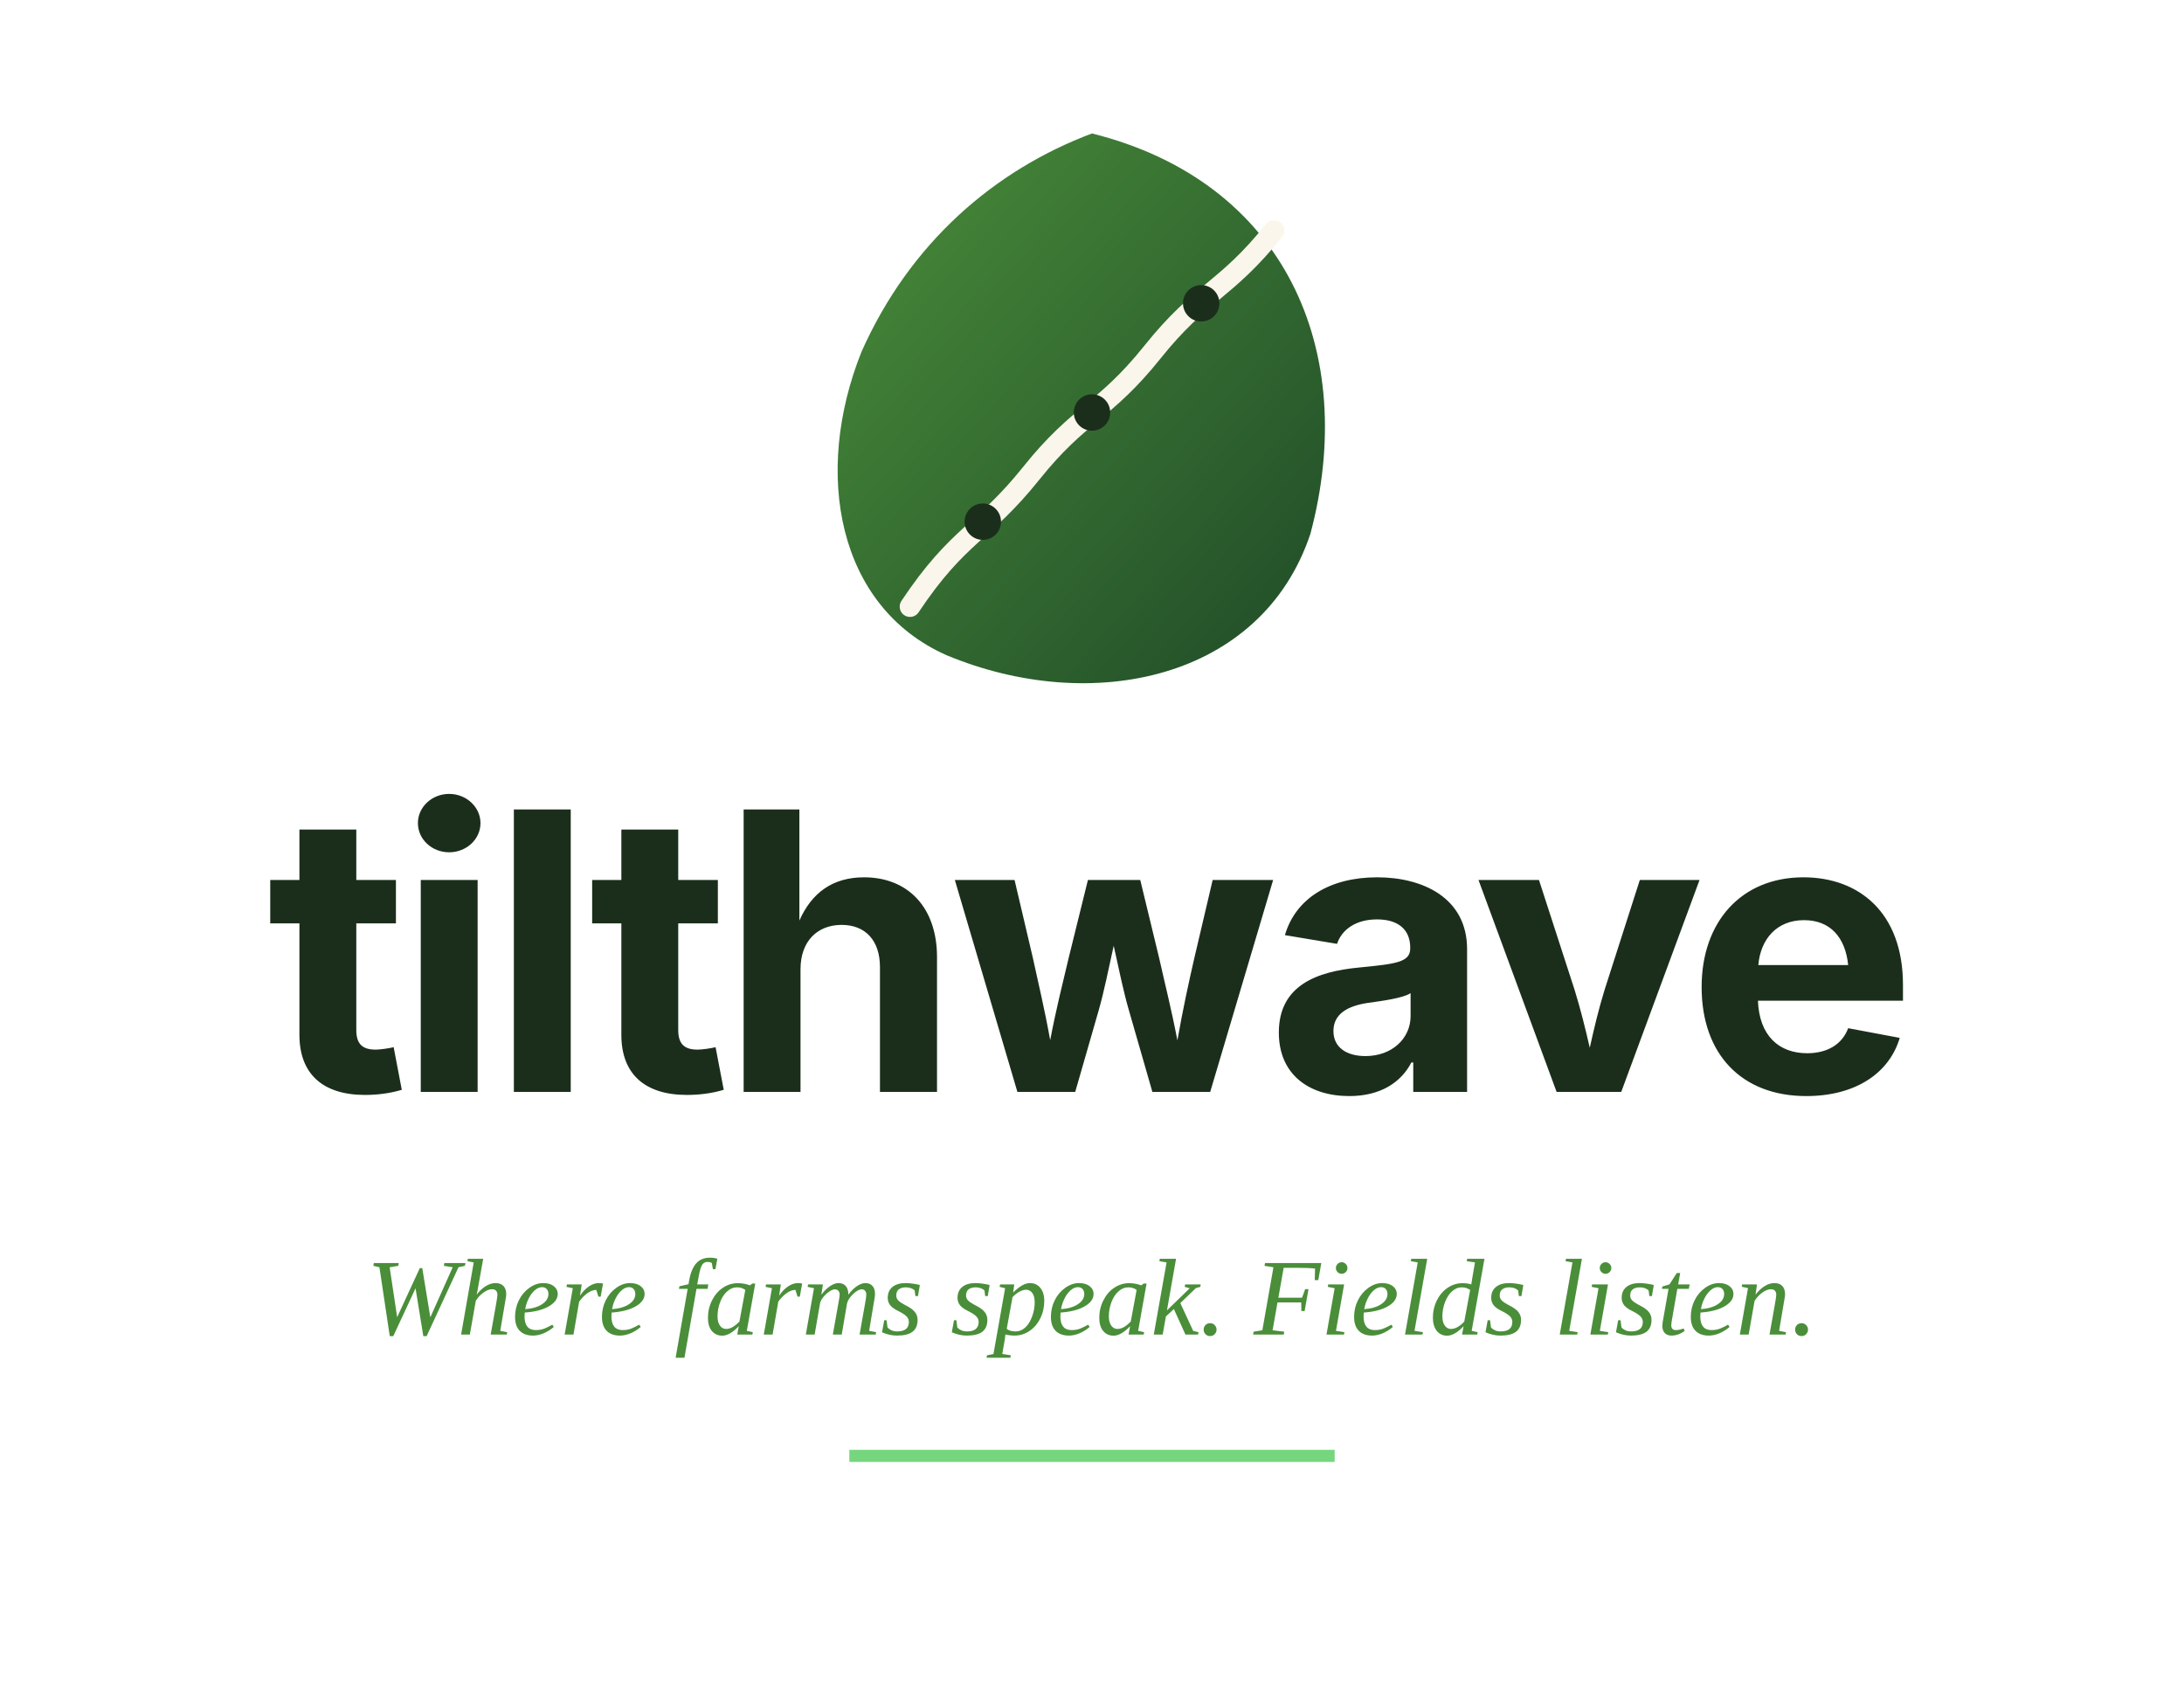
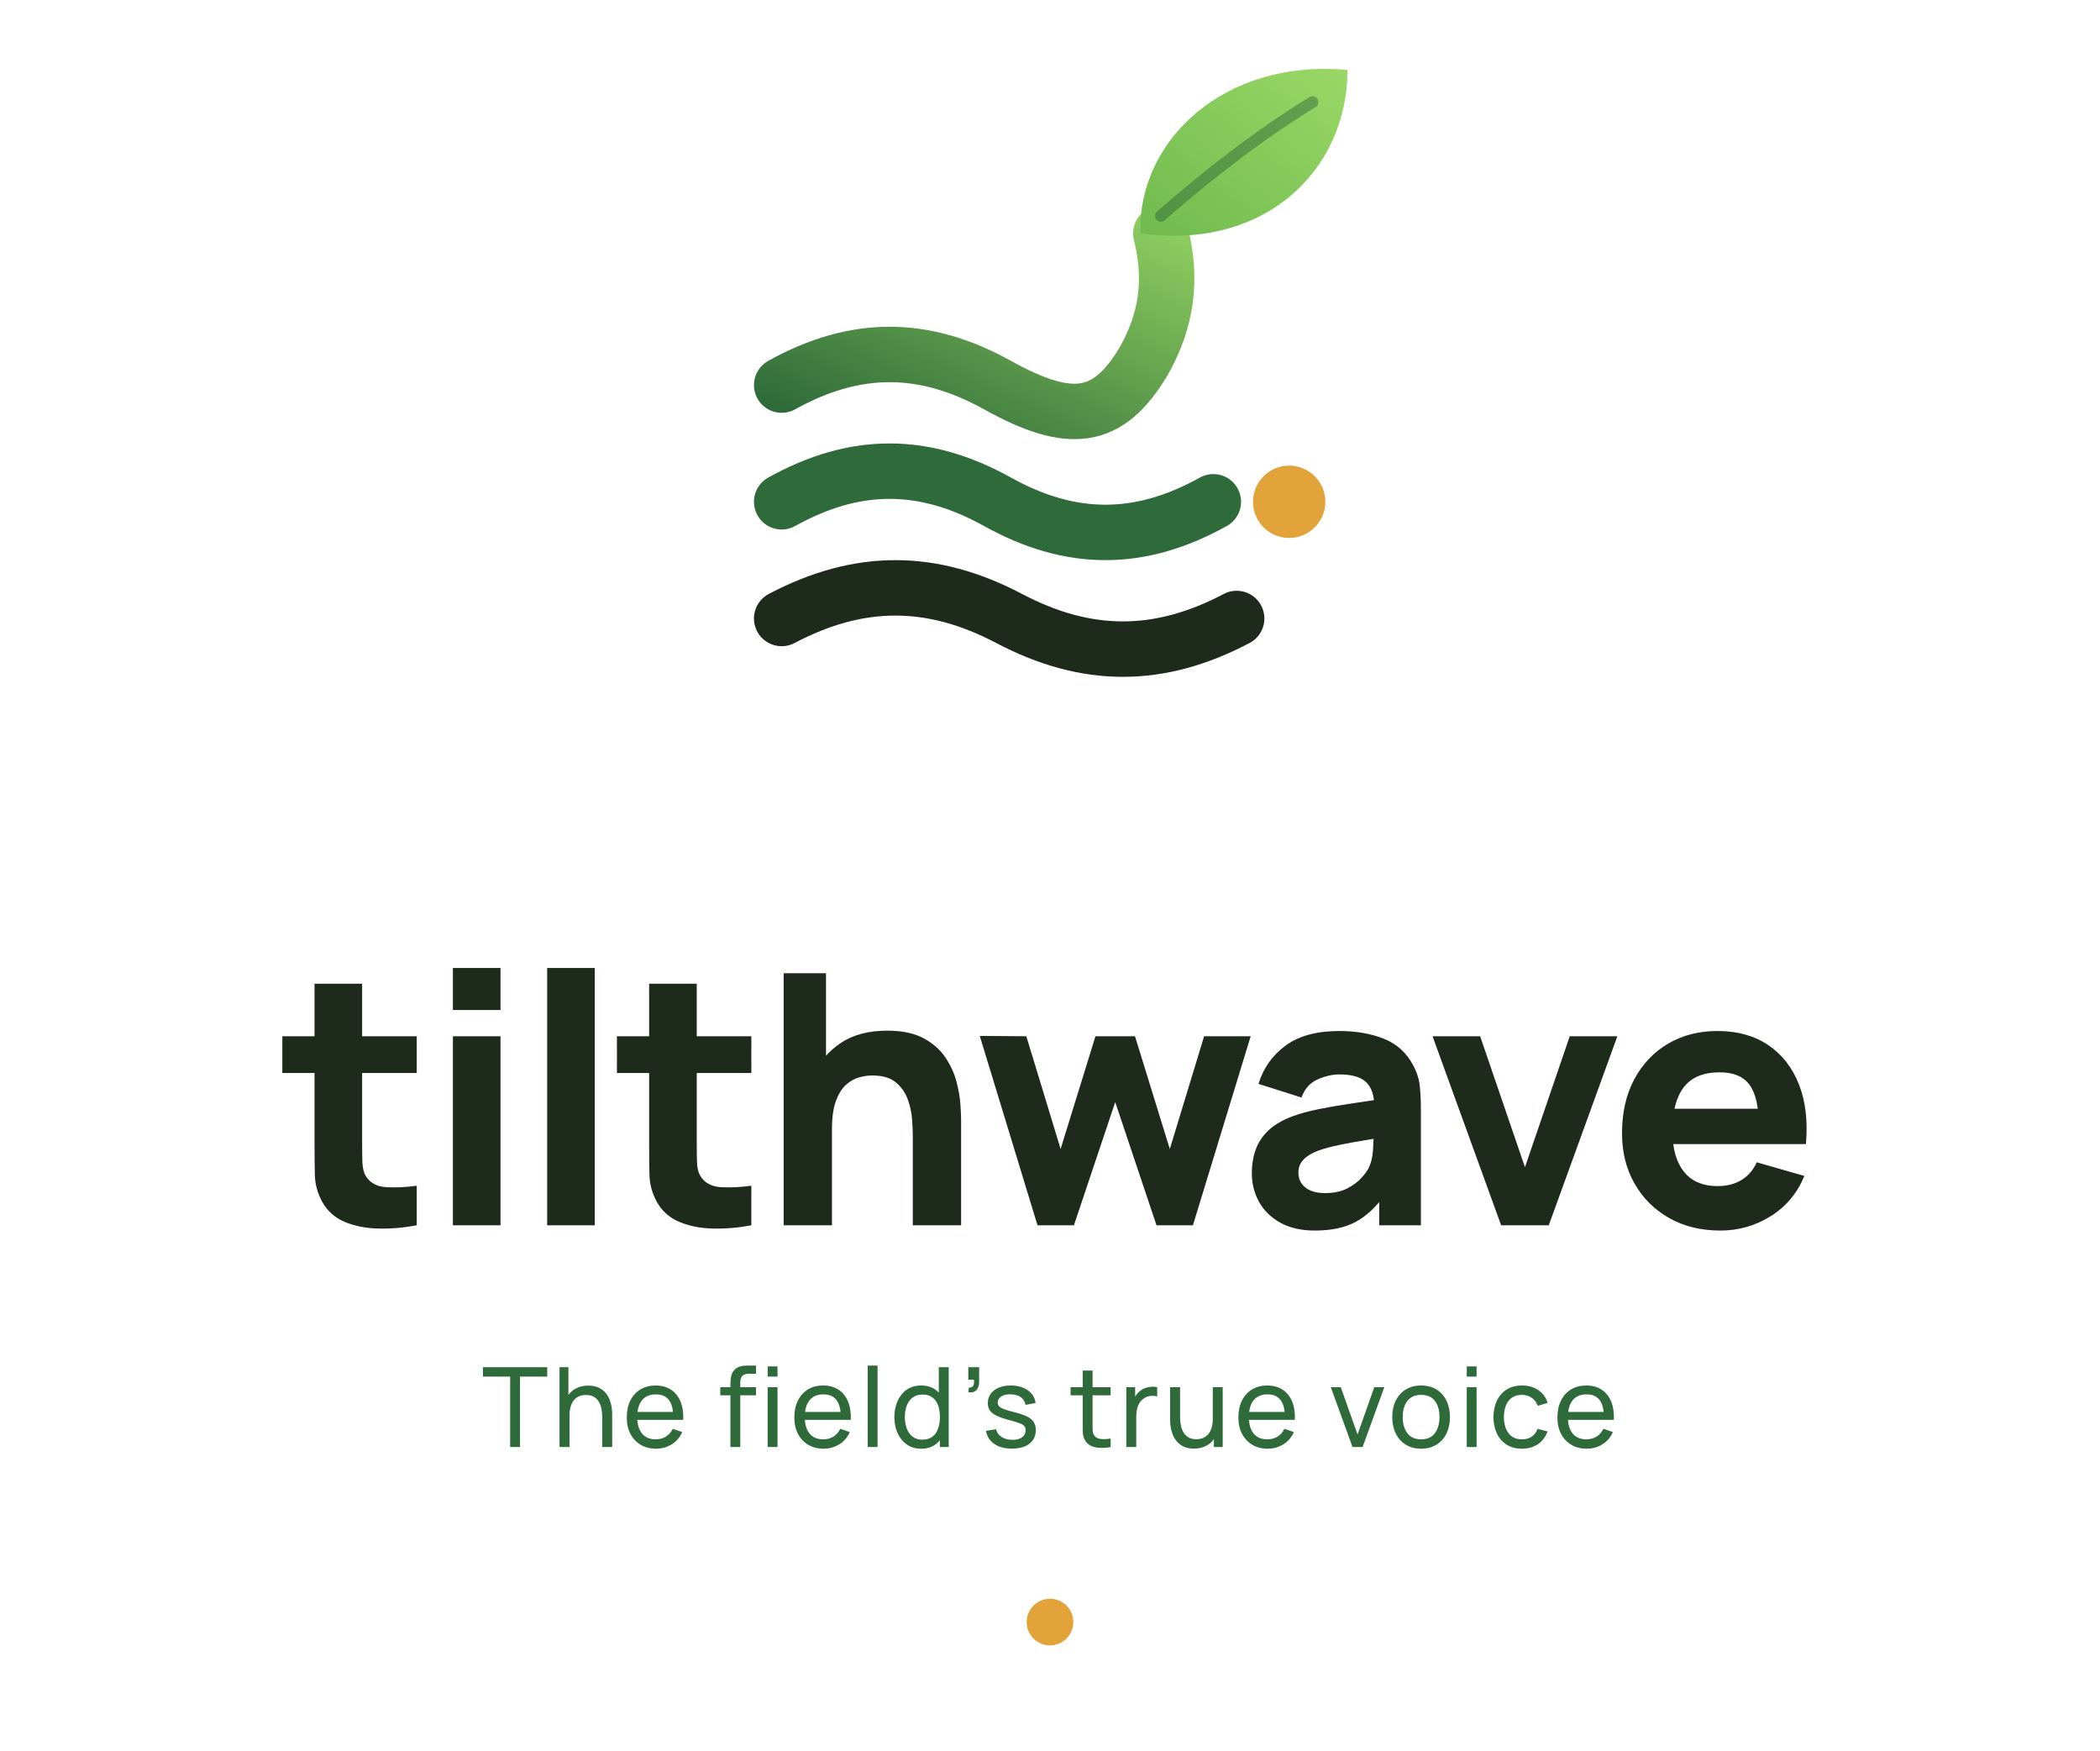
- <svg xmlns="http://www.w3.org/2000/svg" viewBox="0 0 360 280" width="360" height="280" role="img" aria-label="Tilthwave stacked lockup">
+ <svg xmlns="http://www.w3.org/2000/svg" viewBox="0 0 360 300" width="360" height="300" role="img" aria-label="Tilthwave stacked lockup">
  <defs>
-     <linearGradient id="stLeaf" x1="0" y1="0" x2="1" y2="1">
-       <stop offset="0%" stop-color="#4A8E3A" />
-       <stop offset="100%" stop-color="#1F4A28" />
+     <linearGradient id="twShoot" x1="0" y1="1" x2="1" y2="0">
+       <stop offset="0%" stop-color="#2F6B3A" />
+       <stop offset="100%" stop-color="#8CCB5E" />
+     </linearGradient>
+     <linearGradient id="twLeaf" x1="0" y1="1" x2="1" y2="0">
+       <stop offset="0%" stop-color="#6FBA4E" />
+       <stop offset="100%" stop-color="#9AD866" />
    </linearGradient>
  </defs>
-   <g transform="translate(120,18)">
-     <path d="M60 4              C 92 12, 104 40, 96 70              C 88 94, 60 100, 36 90              C 18 82, 14 60, 22 40              C 30 22, 44 10, 60 4 Z" fill="url(#stLeaf)" />
-     <path d="M30 82              C 38 70, 42 70, 50 60              C 58 50, 62 50, 70 40              C 78 30, 82 30, 90 20" stroke="#FAF6EC" stroke-width="3.4" stroke-linecap="round" fill="none" />
-     <circle cx="42" cy="68" r="3" fill="#1B2E1B" />
-     <circle cx="60" cy="50" r="3" fill="#1B2E1B" />
-     <circle cx="78" cy="32" r="3" fill="#1B2E1B" />
+   <g transform="translate(120.0,6)">
+     <g fill="none" stroke-linecap="round" stroke-linejoin="round" stroke-width="9.5">
+       <path d="M14 100 C 27.3 93, 39.7 93, 53.0 100 S 78.7 107, 92 100" stroke="#1E2A1C" />
+       <path d="M14 80 C 26.6 73, 38.4 73, 51.0 80 S 75.4 87, 88 80" stroke="#2F6B3A" />
+       <path d="M14 60 C 26.6 53, 38.4 53, 51 60 S 70 66, 76 56 C 80 49, 81 42, 79 34" stroke="url(#twShoot)" />
+     </g>
+     <path d="M75.5 34 C 75 18, 90 4, 111 6 C 111 23, 97 37, 75.5 34 Z" fill="url(#twLeaf)" />
+     <path d="M79 31 C 87 24, 96 17, 105 11.5" stroke="#2F6B3A" stroke-width="2" stroke-linecap="round" fill="none" opacity="0.5" />
+     <circle cx="101" cy="80" r="6.2" fill="#E3A33B" />
  </g>
-   <text x="180" y="180" text-anchor="middle" font-family="Inter, 'Helvetica Neue', Arial, system-ui, sans-serif" font-size="64" font-weight="700" letter-spacing="-2" fill="#1B2E1B">tilthwave</text>
-   <text x="180" y="220" text-anchor="middle" font-family="Georgia, 'Times New Roman', serif" font-size="18" font-style="italic" fill="#4A8E3A">
-     Where farms speak. Fields listen.
-   </text>
-   <line x1="140" y1="240" x2="220" y2="240" stroke="#76D67E" stroke-width="2" />
+   <path transform="translate(47.8,210)" d="M23.64 0.0Q20.28 0.63 17.055 0.555Q13.83 0.48 11.295 -0.585Q8.76 -1.65 7.44 -4.02Q6.24 -6.24 6.18 -8.535Q6.12 -10.83 6.12 -13.74V-41.4H14.28V-14.22Q14.28 -12.33 14.325 -10.815Q14.37 -9.3 14.94 -8.4Q16.02 -6.69 18.39 -6.54Q20.76 -6.39 23.64 -6.78ZM0.6 -26.1V-32.4H23.64V-26.1Z M29.84 -36.9V-44.1H38.0V-36.9ZM29.84 0.0V-32.4H38.0V0.0Z M46 0.0V-44.1H54.16V0.0Z M81.0 0.0Q77.64 0.63 74.415 0.555Q71.19 0.48 68.655 -0.585Q66.12 -1.65 64.8 -4.02Q63.6 -6.24 63.54 -8.535Q63.48 -10.83 63.48 -13.74V-41.4H71.64V-14.22Q71.64 -12.33 71.685 -10.815Q71.73 -9.3 72.3 -8.4Q73.38 -6.69 75.75 -6.54Q78.12 -6.39 81.0 -6.78ZM57.96 -26.1V-32.4H81.0V-26.1Z M108.68 0.0V-15.3Q108.68 -16.41 108.56 -18.135Q108.44 -19.86 107.81 -21.6Q107.18 -23.34 105.755 -24.51Q104.33 -25.68 101.72 -25.68Q100.67 -25.68 99.47 -25.35Q98.27 -25.02 97.22 -24.075Q96.17 -23.13 95.495 -21.3Q94.82 -19.47 94.82 -16.44L90.14 -18.66Q90.14 -22.5 91.7 -25.86Q93.26 -29.22 96.395 -31.29Q99.53 -33.36 104.3 -33.36Q108.11 -33.36 110.51 -32.07Q112.91 -30.78 114.245 -28.8Q115.58 -26.82 116.15 -24.675Q116.72 -22.53 116.84 -20.76Q116.96 -18.99 116.96 -18.18V0.0ZM86.54 0.0V-43.2H93.8V-21.0H94.82V0.0Z M130.06 0.0 120.16 -32.46 128.14 -32.4 134.02 -13.08 139.99 -32.4H146.77L152.74 -13.08L158.62 -32.4H166.6L156.7 0.0H150.46L143.38 -21.12L136.3 0.0Z M177.6 0.9Q174.12 0.9 171.705 -0.435Q169.29 -1.77 168.045 -4.005Q166.8 -6.24 166.8 -8.94Q166.8 -11.19 167.49 -13.05Q168.18 -14.91 169.725 -16.335Q171.27 -17.76 173.88 -18.72Q175.68 -19.38 178.17 -19.89Q180.66 -20.4 183.81 -20.865Q186.96 -21.33 190.74 -21.9L187.8 -20.28Q187.8 -23.16 186.42 -24.51Q185.04 -25.86 181.8 -25.86Q180 -25.86 178.05 -24.99Q176.1 -24.12 175.32 -21.9L167.94 -24.24Q169.17 -28.26 172.56 -30.78Q175.95 -33.3 181.8 -33.3Q186.09 -33.3 189.42 -31.98Q192.75 -30.66 194.46 -27.42Q195.42 -25.62 195.6 -23.82Q195.78 -22.02 195.78 -19.8V0.0H188.64V-6.66L189.66 -5.28Q187.29 -2.01 184.545 -0.555Q181.8 0.9 177.6 0.9ZM179.34 -5.52Q181.59 -5.52 183.135 -6.315Q184.68 -7.11 185.595 -8.13Q186.51 -9.15 186.84 -9.84Q187.47 -11.16 187.575 -12.915Q187.68 -14.67 187.68 -15.84L190.08 -15.24Q186.45 -14.64 184.2 -14.235Q181.95 -13.83 180.57 -13.5Q179.19 -13.17 178.14 -12.78Q176.94 -12.3 176.205 -11.745Q175.47 -11.19 175.125 -10.53Q174.78 -9.87 174.78 -9.06Q174.78 -7.95 175.335 -7.155Q175.89 -6.36 176.91 -5.94Q177.93 -5.52 179.34 -5.52Z M209.54 0.0 197.78 -32.4H205.94L213.62 -9.96L221.3 -32.4H229.46L217.7 0.0Z M247.12 0.9Q242.14 0.9 238.345 -1.245Q234.55 -3.39 232.405 -7.155Q230.26 -10.92 230.26 -15.78Q230.26 -21.09 232.36 -25.02Q234.46 -28.95 238.15 -31.125Q241.84 -33.3 246.64 -33.3Q251.74 -33.3 255.31 -30.9Q258.88 -28.5 260.59 -24.15Q262.3 -19.8 261.79 -13.92H253.72V-16.92Q253.72 -21.87 252.145 -24.045Q250.57 -26.22 247.0 -26.22Q242.83 -26.22 240.865 -23.685Q238.9 -21.15 238.9 -16.2Q238.9 -11.67 240.865 -9.195Q242.83 -6.72 246.64 -6.72Q249.04 -6.72 250.75 -7.77Q252.46 -8.82 253.36 -10.8L261.52 -8.46Q259.69 -4.02 255.745 -1.56Q251.8 0.9 247.12 0.9ZM236.38 -13.92V-19.98H257.86V-13.92Z" fill="#1E2A1C" />
+   <path transform="translate(82.6,248)" d="M4.854 0.0V-12.075H0.19V-13.68H11.21V-12.075H6.545V0.0Z M20.636 0.0V-5.139Q20.636 -5.871 20.507 -6.545Q20.379 -7.22 20.061 -7.757Q19.742 -8.293 19.206 -8.607Q18.669 -8.921 17.852 -8.921Q17.215 -8.921 16.698 -8.707Q16.18 -8.493 15.809 -8.056Q15.439 -7.619 15.235 -6.959Q15.03 -6.298 15.03 -5.405L13.919 -5.747Q13.919 -7.239 14.456 -8.308Q14.992 -9.377 15.966 -9.951Q16.94 -10.526 18.261 -10.526Q19.258 -10.526 19.961 -10.212Q20.664 -9.899 21.13 -9.381Q21.595 -8.864 21.861 -8.222Q22.127 -7.581 22.236 -6.921Q22.346 -6.26 22.346 -5.671V0.0ZM13.32 0.0V-13.68H14.841V-6.127H15.03V0.0Z M29.861 0.285Q28.351 0.285 27.225 -0.385Q26.099 -1.054 25.473 -2.256Q24.846 -3.458 24.846 -5.063Q24.846 -6.745 25.463 -7.975Q26.081 -9.205 27.187 -9.875Q28.294 -10.545 29.785 -10.545Q31.334 -10.545 32.422 -9.832Q33.51 -9.12 34.056 -7.8Q34.602 -6.479 34.526 -4.655H32.816V-5.263Q32.788 -7.154 32.047 -8.089Q31.305 -9.025 29.843 -9.025Q28.275 -9.025 27.458 -8.018Q26.641 -7.011 26.641 -5.13Q26.641 -3.316 27.458 -2.318Q28.275 -1.321 29.785 -1.321Q30.802 -1.321 31.552 -1.786Q32.303 -2.252 32.73 -3.125L34.355 -2.565Q33.757 -1.206 32.555 -0.461Q31.353 0.285 29.861 0.285ZM26.071 -4.655V-6.013H33.652V-4.655Z M42.614 0.0V-10.82Q42.614 -11.22 42.651 -11.633Q42.69 -12.046 42.823 -12.44Q42.956 -12.835 43.26 -13.167Q43.611 -13.556 44.029 -13.723Q44.447 -13.889 44.879 -13.927Q45.312 -13.965 45.701 -13.965H47.002V-12.559H45.796Q45.045 -12.559 44.675 -12.193Q44.304 -11.828 44.304 -11.086V0.0ZM40.875 -8.864V-10.26H47.002V-8.864ZM48.998 -12.075V-13.822H50.688V-12.075ZM48.998 0.0V-10.26H50.688V0.0Z M58.584 0.285Q57.074 0.285 55.948 -0.385Q54.822 -1.054 54.195 -2.256Q53.568 -3.458 53.568 -5.063Q53.568 -6.745 54.186 -7.975Q54.803 -9.205 55.91 -9.875Q57.017 -10.545 58.508 -10.545Q60.057 -10.545 61.145 -9.832Q62.232 -9.12 62.779 -7.8Q63.325 -6.479 63.249 -4.655H61.539V-5.263Q61.51 -7.154 60.769 -8.089Q60.028 -9.025 58.565 -9.025Q56.998 -9.025 56.181 -8.018Q55.364 -7.011 55.364 -5.13Q55.364 -3.316 56.181 -2.318Q56.998 -1.321 58.508 -1.321Q59.525 -1.321 60.275 -1.786Q61.026 -2.252 61.453 -3.125L63.078 -2.565Q62.479 -1.206 61.278 -0.461Q60.076 0.285 58.584 0.285ZM54.794 -4.655V-6.013H62.375V-4.655Z M66.148 0.0V-13.965H67.839V0.0Z M75.317 0.285Q73.883 0.285 72.857 -0.432Q71.831 -1.149 71.275 -2.375Q70.719 -3.6 70.719 -5.139Q70.719 -6.678 71.275 -7.904Q71.831 -9.13 72.857 -9.837Q73.883 -10.545 75.308 -10.545Q76.761 -10.545 77.749 -9.842Q78.737 -9.139 79.245 -7.913Q79.754 -6.688 79.754 -5.139Q79.754 -3.61 79.245 -2.38Q78.737 -1.149 77.749 -0.432Q76.761 0.285 75.317 0.285ZM75.526 -1.264Q76.562 -1.264 77.227 -1.762Q77.892 -2.261 78.21 -3.14Q78.528 -4.018 78.528 -5.139Q78.528 -6.279 78.21 -7.149Q77.892 -8.018 77.236 -8.507Q76.581 -8.996 75.573 -8.996Q74.529 -8.996 73.849 -8.483Q73.17 -7.97 72.842 -7.096Q72.514 -6.223 72.514 -5.139Q72.514 -4.047 72.847 -3.168Q73.18 -2.289 73.849 -1.776Q74.519 -1.264 75.526 -1.264ZM78.528 0.0V-7.553H78.338V-13.68H80.038V0.0Z M83.394 -9.405 83.498 -10.194Q83.897 -10.165 84.097 -10.345Q84.296 -10.526 84.353 -10.839Q84.41 -11.153 84.372 -11.533H83.394V-13.68H85.255V-11.248Q85.255 -10.25 84.766 -9.747Q84.277 -9.243 83.394 -9.405Z M90.862 0.275Q89.029 0.275 87.855 -0.527Q86.682 -1.33 86.416 -2.774L88.145 -3.05Q88.354 -2.213 89.105 -1.724Q89.855 -1.235 90.967 -1.235Q92.021 -1.235 92.62 -1.672Q93.218 -2.109 93.218 -2.859Q93.218 -3.296 93.019 -3.567Q92.819 -3.838 92.197 -4.075Q91.575 -4.313 90.321 -4.646Q88.962 -5.006 88.183 -5.396Q87.404 -5.785 87.072 -6.298Q86.739 -6.811 86.739 -7.543Q86.739 -8.445 87.233 -9.125Q87.727 -9.804 88.615 -10.175Q89.504 -10.545 90.681 -10.545Q91.85 -10.545 92.772 -10.175Q93.693 -9.804 94.258 -9.125Q94.824 -8.445 94.928 -7.543L93.199 -7.229Q93.076 -8.056 92.406 -8.531Q91.736 -9.006 90.681 -9.034Q89.684 -9.072 89.062 -8.683Q88.44 -8.293 88.44 -7.628Q88.44 -7.258 88.672 -6.992Q88.905 -6.726 89.537 -6.489Q90.169 -6.251 91.375 -5.947Q92.734 -5.605 93.517 -5.201Q94.301 -4.798 94.633 -4.251Q94.966 -3.705 94.966 -2.907Q94.966 -1.425 93.874 -0.575Q92.781 0.275 90.862 0.275Z M107.794 0.0Q106.882 0.18 105.994 0.147Q105.106 0.114 104.412 -0.214Q103.719 -0.541 103.358 -1.235Q103.054 -1.843 103.03 -2.465Q103.006 -3.087 103.006 -3.876V-13.11H104.697V-3.952Q104.697 -3.325 104.711 -2.878Q104.726 -2.432 104.906 -2.109Q105.248 -1.501 105.994 -1.397Q106.74 -1.292 107.794 -1.454ZM100.926 -8.864V-10.26H107.794V-8.864Z M110.484 0.0V-10.26H111.995V-7.78L111.748 -8.104Q111.928 -8.579 112.218 -8.977Q112.508 -9.377 112.869 -9.633Q113.268 -9.956 113.771 -10.127Q114.275 -10.298 114.797 -10.331Q115.32 -10.364 115.776 -10.26V-8.674Q115.244 -8.816 114.607 -8.749Q113.971 -8.683 113.429 -8.284Q112.935 -7.933 112.664 -7.429Q112.394 -6.925 112.289 -6.341Q112.185 -5.757 112.185 -5.149V0.0Z M122.076 0.266Q121.088 0.266 120.38 -0.047Q119.672 -0.361 119.207 -0.883Q118.741 -1.406 118.475 -2.042Q118.209 -2.679 118.1 -3.344Q117.991 -4.009 117.991 -4.588V-10.26H119.701V-5.12Q119.701 -4.399 119.834 -3.724Q119.967 -3.05 120.285 -2.508Q120.603 -1.966 121.14 -1.653Q121.677 -1.339 122.484 -1.339Q123.121 -1.339 123.643 -1.558Q124.166 -1.776 124.536 -2.209Q124.907 -2.641 125.106 -3.306Q125.306 -3.971 125.306 -4.854L126.417 -4.513Q126.417 -3.03 125.88 -1.957Q125.344 -0.883 124.37 -0.309Q123.396 0.266 122.076 0.266ZM125.496 0.0V-2.745H125.306V-10.26H127.006V0.0Z M134.712 0.285Q133.202 0.285 132.076 -0.385Q130.95 -1.054 130.323 -2.256Q129.696 -3.458 129.696 -5.063Q129.696 -6.745 130.314 -7.975Q130.931 -9.205 132.038 -9.875Q133.144 -10.545 134.636 -10.545Q136.185 -10.545 137.272 -9.832Q138.36 -9.12 138.906 -7.8Q139.453 -6.479 139.377 -4.655H137.667V-5.263Q137.638 -7.154 136.897 -8.089Q136.156 -9.025 134.693 -9.025Q133.126 -9.025 132.309 -8.018Q131.492 -7.011 131.492 -5.13Q131.492 -3.316 132.309 -2.318Q133.126 -1.321 134.636 -1.321Q135.653 -1.321 136.403 -1.786Q137.154 -2.252 137.581 -3.125L139.206 -2.565Q138.607 -1.206 137.405 -0.461Q136.204 0.285 134.712 0.285ZM130.922 -4.655V-6.013H138.502V-4.655Z M149.26 0.0 145.536 -10.26H147.246L150.124 -2.156L152.993 -10.26H154.713L150.989 0.0Z M161.013 0.285Q159.483 0.285 158.376 -0.408Q157.27 -1.102 156.671 -2.327Q156.073 -3.553 156.073 -5.139Q156.073 -6.755 156.681 -7.971Q157.289 -9.187 158.4 -9.866Q159.512 -10.545 161.013 -10.545Q162.552 -10.545 163.663 -9.856Q164.775 -9.168 165.368 -7.947Q165.962 -6.726 165.962 -5.139Q165.962 -3.534 165.364 -2.313Q164.765 -1.093 163.654 -0.404Q162.542 0.285 161.013 0.285ZM161.013 -1.321Q162.609 -1.321 163.388 -2.385Q164.167 -3.449 164.167 -5.139Q164.167 -6.878 163.378 -7.909Q162.59 -8.939 161.013 -8.939Q159.939 -8.939 159.246 -8.455Q158.552 -7.97 158.21 -7.115Q157.868 -6.26 157.868 -5.139Q157.868 -3.41 158.666 -2.365Q159.464 -1.321 161.013 -1.321Z M168.842 -12.075V-13.822H170.533V-12.075ZM168.842 0.0V-10.26H170.533V0.0Z M178.306 0.285Q176.748 0.285 175.66 -0.413Q174.572 -1.111 174.002 -2.337Q173.432 -3.562 173.413 -5.13Q173.432 -6.736 174.016 -7.956Q174.601 -9.177 175.693 -9.861Q176.786 -10.545 178.325 -10.545Q179.949 -10.545 181.122 -9.747Q182.296 -8.949 182.695 -7.562L181.023 -7.058Q180.7 -7.952 179.973 -8.445Q179.246 -8.939 178.306 -8.939Q177.251 -8.939 176.567 -8.45Q175.883 -7.961 175.55 -7.101Q175.218 -6.242 175.209 -5.13Q175.228 -3.42 176.002 -2.37Q176.776 -1.321 178.306 -1.321Q179.313 -1.321 179.978 -1.781Q180.643 -2.242 180.985 -3.116L182.695 -2.669Q182.163 -1.235 181.032 -0.475Q179.902 0.285 178.306 0.285Z M189.403 0.285Q187.893 0.285 186.767 -0.385Q185.641 -1.054 185.014 -2.256Q184.387 -3.458 184.387 -5.063Q184.387 -6.745 185.005 -7.975Q185.622 -9.205 186.729 -9.875Q187.835 -10.545 189.327 -10.545Q190.876 -10.545 191.963 -9.832Q193.051 -9.12 193.597 -7.8Q194.144 -6.479 194.067 -4.655H192.358V-5.263Q192.329 -7.154 191.588 -8.089Q190.847 -9.025 189.384 -9.025Q187.817 -9.025 187 -8.018Q186.183 -7.011 186.183 -5.13Q186.183 -3.316 187 -2.318Q187.817 -1.321 189.327 -1.321Q190.344 -1.321 191.094 -1.786Q191.845 -2.252 192.272 -3.125L193.897 -2.565Q193.298 -1.206 192.096 -0.461Q190.895 0.285 189.403 0.285ZM185.613 -4.655V-6.013H193.194V-4.655Z" fill="#2F6B3A" />
+   <circle cx="180.0" cy="278" r="4" fill="#E3A33B" />
</svg>
